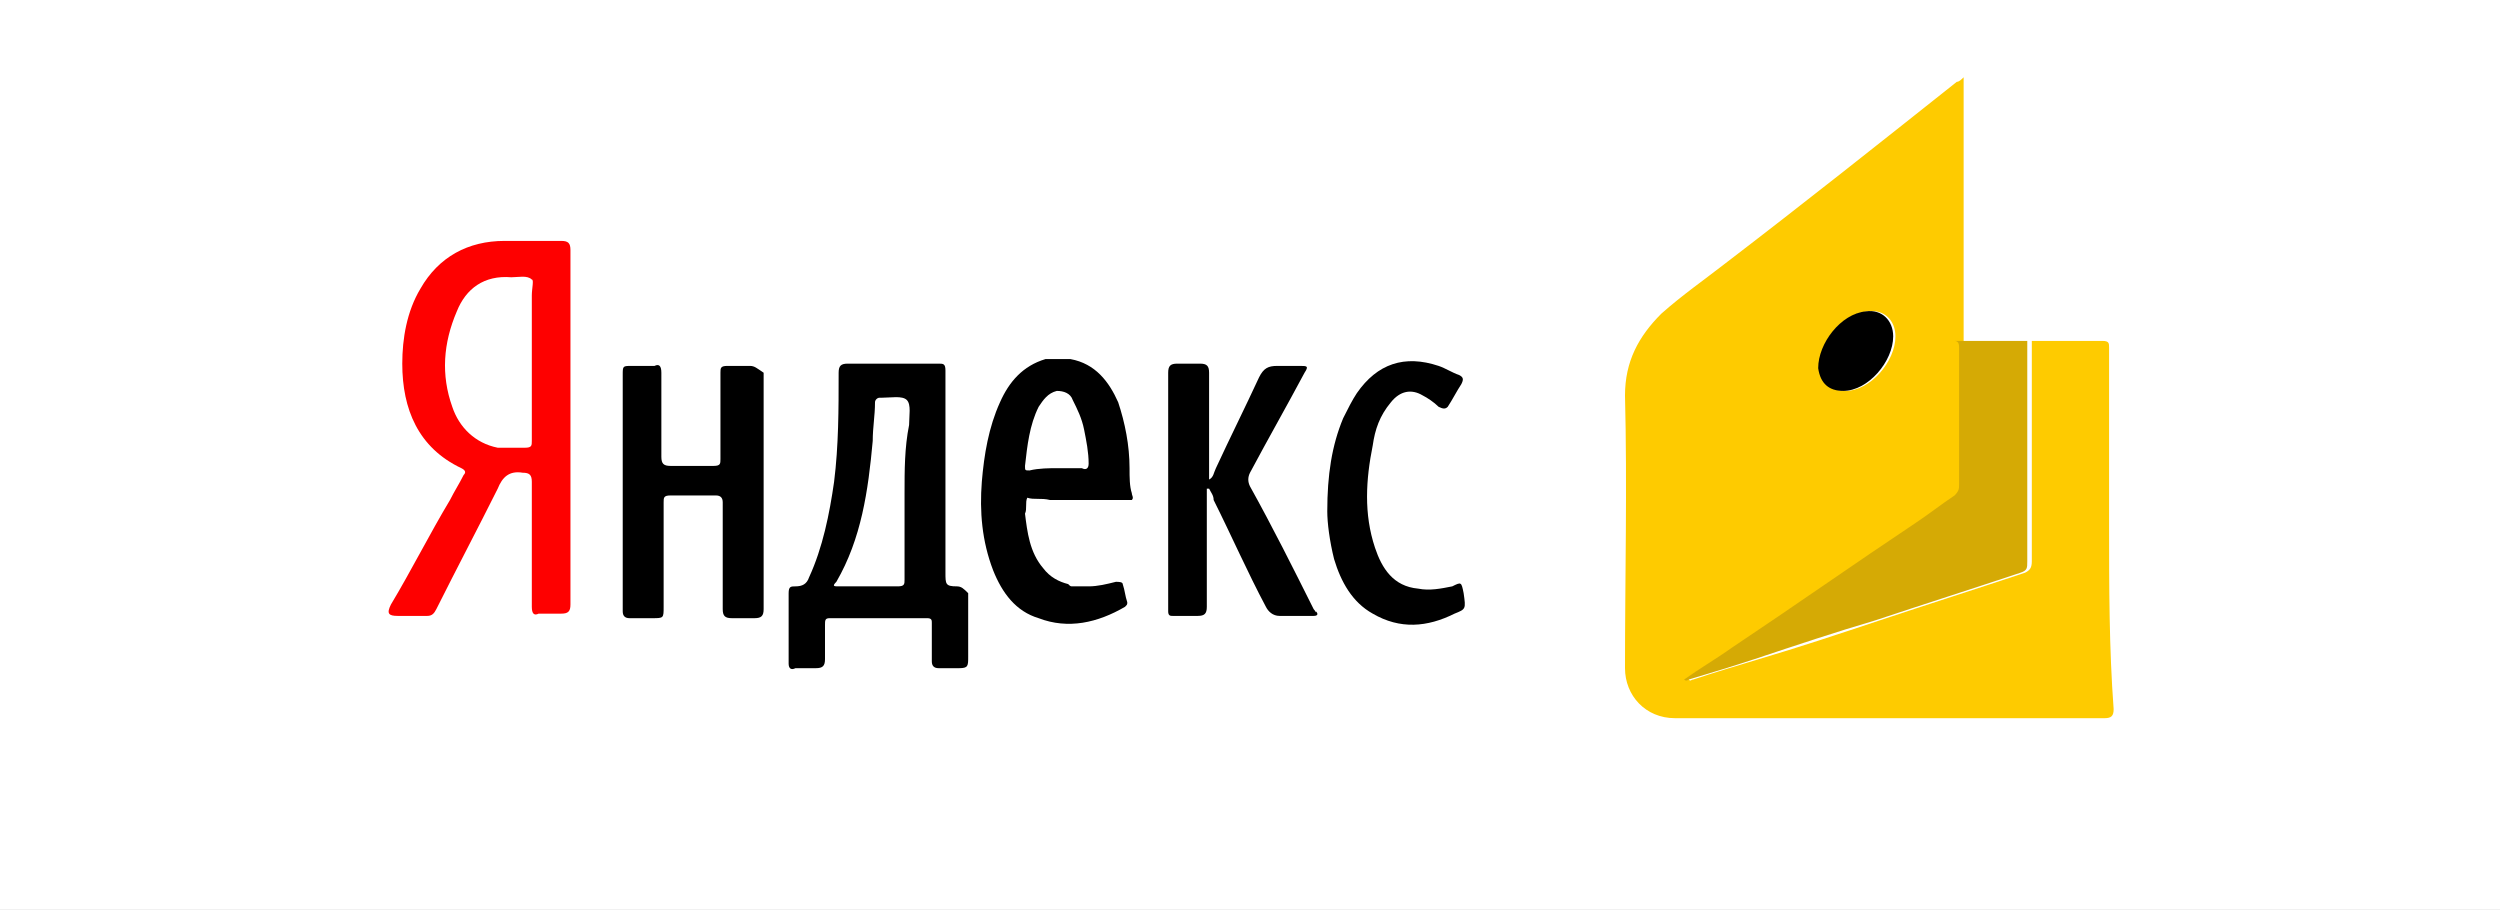
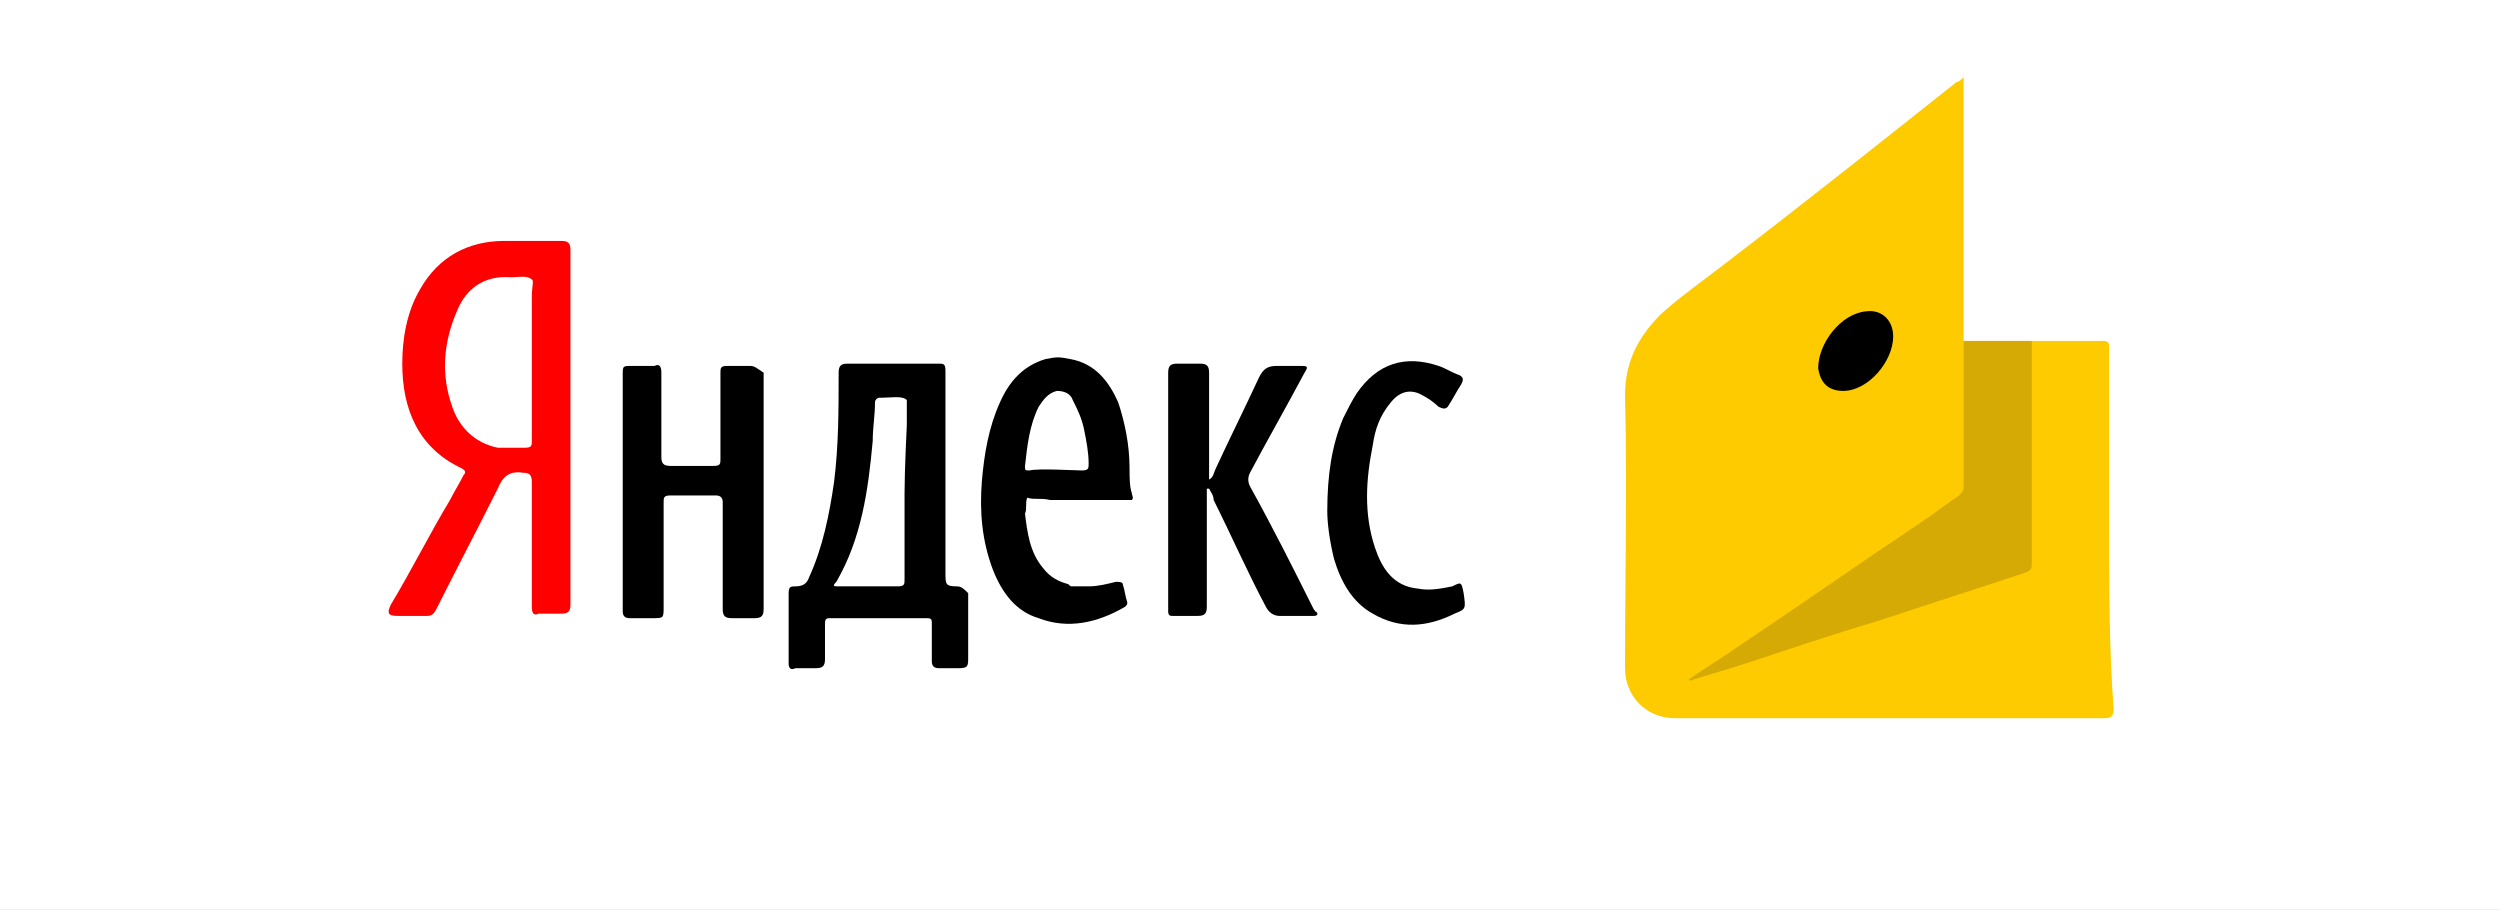
<svg xmlns="http://www.w3.org/2000/svg" version="1.1" id="Слой_1" x="0px" y="0px" width="110px" height="40px" viewBox="0 0 110 40" style="enable-background:new 0 0 110 40;" xml:space="preserve">
  <style type="text/css">
	.st0{fill:#FFFFFF;}
	.st1{fill:#FECB00;}
	.st2{fill:#D5AA05;}
- 	.st3{fill:none;}
- 	.st4{fill:#FE0000;}
+ 	.st3{fill:#FE0000;}
</style>
  <rect class="st0" width="110" height="40" />
  <g>
-     <path class="st1" d="M92.8,23.1c0-2.6,0-5.2,0-7.8c0-0.2,0-0.3-0.3-0.3c-1,0-2.1,0-3.1,0c0,3.2,0,6.4,0,9.7c0,0.3-0.1,0.4-0.3,0.5   c-2.1,0.7-4.3,1.4-6.4,2.1c-1.8,0.6-3.6,1.2-5.3,1.7c-1,0.3-2,0.6-2.9,0.9c-0.1,0-0.1,0.1-0.2,0c0.7-0.5,1.4-1,2.1-1.4   c2.7-1.8,5.4-3.7,8.1-5.5c0.6-0.4,1.1-0.8,1.7-1.2c0.2-0.1,0.2-0.3,0.2-0.5c0-2,0-4,0-6c0-0.1,0-0.3,0-0.4h0l0,0   c0-3.8,0-7.7,0-11.5c-0.1,0.1-0.2,0.2-0.3,0.2c-3.4,2.7-6.8,5.4-10.2,8c-0.9,0.7-1.9,1.4-2.8,2.2c-1,1-1.6,2.1-1.6,3.6   c0.1,4,0,8,0,12c0,1.2,0.9,2.2,2.2,2.2c6.3,0,12.6,0,18.9,0c0.3,0,0.4-0.1,0.4-0.4C92.8,28.5,92.8,25.8,92.8,23.1z M82.2,13.7   c0.7-0.1,1.2,0.4,1.2,1.1c0,1.1-1.1,2.4-2.2,2.4c-0.6,0-1.1-0.3-1.1-1C80,15.1,81,13.8,82.2,13.7z" />
-     <path class="st2" d="M86.2,15.3c0,2,0,4,0,6c0,0.2,0,0.3-0.2,0.5c-0.6,0.4-1.1,0.8-1.7,1.2c-2.7,1.8-5.4,3.7-8.1,5.5   c-0.7,0.5-1.4,0.9-2.1,1.4c0.1,0.1,0.2,0,0.2,0c1-0.3,2-0.6,2.9-0.9c1.8-0.6,3.6-1.2,5.3-1.7c2.1-0.7,4.3-1.4,6.4-2.1   c0.3-0.1,0.3-0.2,0.3-0.5c0-3.2,0-6.4,0-9.7c-0.1,0-0.2,0-0.4,0c-1,0-1.9,0-2.8,0h0C86.2,15,86.2,15.2,86.2,15.3z" />
+     <path class="st1" d="M92.8,23.1c0-2.6,0-5.2,0-7.8c0-0.2,0-0.3-0.3-0.3c-1,0-2.1,0-3.1,0l-3,0v-0.1l0,0c0-3.8,0-7.7,0-11.5   c-0.1,0.1-0.2,0.2-0.3,0.2c-3.4,2.7-6.8,5.4-10.2,8C75,12.3,74,13,73.1,13.8c-1,1-1.6,2.1-1.6,3.6c0.1,4,0,8,0,12   c0,1.2,0.9,2.2,2.2,2.2c6.3,0,12.6,0,18.9,0c0.3,0,0.4-0.1,0.4-0.4C92.8,28.5,92.8,25.8,92.8,23.1z" />
+     <path class="st2" d="M86.4,15.3c0,2,0,4,0,6c0,0.2,0,0.3-0.2,0.5c-0.6,0.4-1.1,0.8-1.7,1.2c-2.7,1.8-5.4,3.7-8.1,5.5   c-0.7,0.5-1.4,0.9-2.1,1.4c0.1,0.1,0.2,0,0.2,0c1-0.3,2-0.6,2.9-0.9c1.8-0.6,3.6-1.2,5.3-1.7c2.1-0.7,4.3-1.4,6.4-2.1   c0.3-0.1,0.3-0.2,0.3-0.5c0-3.2,0-6.4,0-9.7c-0.1,0-0.2,0-0.4,0c-1,0-1.7,0-2.6,0C86.4,15,86.4,15.2,86.4,15.3z" />
    <path d="M81.1,17.2c1.1,0,2.2-1.3,2.2-2.4c0-0.7-0.5-1.2-1.2-1.1C81,13.8,80,15.1,80,16.2C80.1,16.9,80.5,17.2,81.1,17.2z" />
  </g>
  <g>
-     <path class="st3" d="M39.7,17.6c-0.2-0.2-0.7-0.1-1.1-0.1c0,0,0,0-0.1,0c-0.1,0-0.2,0-0.2,0.2c0,0.6,0,1.1-0.1,1.7   c-0.1,2.2-0.5,4.3-1.6,6.2c-0.1,0.2,0,0.2,0.1,0.2c0.9,0,1.7,0,2.6,0c0.3,0,0.3-0.1,0.3-0.3c0-1.3,0-2.5,0-3.8c0-1,0-2,0-3.1   C39.8,18.3,39.9,17.8,39.7,17.6z" />
-     <path class="st3" d="M47.3,17.6c-0.2-0.3-0.4-0.4-0.7-0.4c-0.4,0-0.6,0.3-0.8,0.7c-0.4,0.8-0.5,1.7-0.6,2.6c0,0.2,0,0.2,0.2,0.2   c0.4-0.1,0.9-0.1,1.2-0.1c0.4,0,0.7,0,1.1,0c0.2,0,0.3-0.1,0.3-0.3c0-0.5-0.1-1-0.2-1.5C47.7,18.5,47.5,18,47.3,17.6z" />
-     <path class="st3" d="M22.4,12c-1.1,0-1.9,0.5-2.4,1.5c-0.6,1.4-0.6,2.8-0.2,4.2c0.3,1,1,1.6,2,1.8c0.4,0.1,0.8,0,1.2,0   c0.2,0,0.3-0.1,0.3-0.3c0-1.2,0-2.3,0-3.5c0-1,0-1.9,0-2.9c0-0.3,0.1-0.7-0.1-0.9C23.2,11.9,22.7,12.1,22.4,12z" />
-     <path d="M33,16.1c-0.3,0-0.7,0-1,0c-0.3,0-0.3,0.1-0.3,0.3c0,1.3,0,2.5,0,3.8c0,0.2,0,0.3-0.3,0.3c-0.6,0-1.3,0-1.9,0   c-0.3,0-0.4-0.1-0.4-0.4c0-1.2,0-2.5,0-3.7c0-0.3-0.1-0.4-0.3-0.3c-0.3,0-0.7,0-1,0c-0.4,0-0.4,0-0.4,0.4c0,3.1,0,6.2,0,9.3   c0,0.4,0,0.7,0,1.1c0,0.2,0.1,0.3,0.3,0.3c0.3,0,0.6,0,1,0c0.5,0,0.5,0,0.5-0.5c0-1.5,0-3.1,0-4.6c0-0.2,0-0.3,0.3-0.3   c0.7,0,1.3,0,2,0c0.2,0,0.3,0.1,0.3,0.3c0,1.6,0,3.1,0,4.7c0,0.3,0.1,0.4,0.4,0.4c0.3,0,0.7,0,1,0c0.3,0,0.4-0.1,0.4-0.4   c0-1.7,0-3.5,0-5.2c0-1.7,0-3.5,0-5.2C33.3,16.2,33.2,16.1,33,16.1z" />
-     <path d="M57.8,26.8C56.9,25,56,23.2,55,21.4c-0.1-0.2-0.1-0.4,0-0.6c0.8-1.5,1.6-2.9,2.4-4.4c0.2-0.3,0.1-0.3-0.2-0.3   c-0.3,0-0.7,0-1,0c-0.4,0-0.6,0.1-0.8,0.5c-0.6,1.3-1.3,2.7-1.9,4c-0.1,0.2-0.1,0.4-0.3,0.5c0-0.1,0-0.2,0-0.3c0-1.5,0-2.9,0-4.4   c0-0.3-0.1-0.4-0.4-0.4c-0.3,0-0.7,0-1,0c-0.3,0-0.4,0.1-0.4,0.4c0,3.4,0,6.9,0,10.3c0,0.1,0,0.1,0,0.2c0,0.2,0.1,0.2,0.2,0.2   c0.4,0,0.7,0,1.1,0c0.3,0,0.4-0.1,0.4-0.4c0-1.6,0-3.3,0-4.9c0-0.1,0-0.2,0-0.3c0,0,0,0,0.1,0c0.1,0.2,0.2,0.3,0.2,0.5   c0.8,1.6,1.5,3.2,2.3,4.7c0.1,0.2,0.3,0.4,0.6,0.4c0.5,0,1,0,1.5,0c0.2,0,0.2-0.1,0.1-0.2C57.9,27,57.9,26.9,57.8,26.8z" />
+     <path d="M33,16.1c-0.3,0-0.7,0-1,0s-0.3,0.1-0.3,0.3c0,1.3,0,2.5,0,3.8c0,0.2,0,0.3-0.3,0.3c-0.6,0-1.3,0-1.9,0   c-0.3,0-0.4-0.1-0.4-0.4c0-1.2,0-2.5,0-3.7c0-0.3-0.1-0.4-0.3-0.3c-0.3,0-0.7,0-1,0c-0.4,0-0.4,0-0.4,0.4c0,3.1,0,6.2,0,9.3   c0,0.4,0,0.7,0,1.1c0,0.2,0.1,0.3,0.3,0.3c0.3,0,0.6,0,1,0c0.5,0,0.5,0,0.5-0.5c0-1.5,0-3.1,0-4.6c0-0.2,0-0.3,0.3-0.3   c0.7,0,1.3,0,2,0c0.2,0,0.3,0.1,0.3,0.3c0,1.6,0,3.1,0,4.7c0,0.3,0.1,0.4,0.4,0.4s0.7,0,1,0s0.4-0.1,0.4-0.4c0-1.7,0-3.5,0-5.2   s0-3.5,0-5.2C33.3,16.2,33.2,16.1,33,16.1z" />
+     <path d="M57.8,26.8C56.9,25,56,23.2,55,21.4c-0.1-0.2-0.1-0.4,0-0.6c0.8-1.5,1.6-2.9,2.4-4.4c0.2-0.3,0.1-0.3-0.2-0.3s-0.7,0-1,0   c-0.4,0-0.6,0.1-0.8,0.5c-0.6,1.3-1.3,2.7-1.9,4c-0.1,0.2-0.1,0.4-0.3,0.5c0-0.1,0-0.2,0-0.3c0-1.5,0-2.9,0-4.4   c0-0.3-0.1-0.4-0.4-0.4c-0.3,0-0.7,0-1,0s-0.4,0.1-0.4,0.4c0,3.4,0,6.9,0,10.3c0,0.1,0,0.1,0,0.2c0,0.2,0.1,0.2,0.2,0.2   c0.4,0,0.7,0,1.1,0c0.3,0,0.4-0.1,0.4-0.4c0-1.6,0-3.3,0-4.9c0-0.1,0-0.2,0-0.3c0,0,0,0,0.1,0c0.1,0.2,0.2,0.3,0.2,0.5   c0.8,1.6,1.5,3.2,2.3,4.7c0.1,0.2,0.3,0.4,0.6,0.4c0.5,0,1,0,1.5,0c0.2,0,0.2-0.1,0.1-0.2C57.9,27,57.9,26.9,57.8,26.8z" />
    <path d="M64.4,26.1c-0.1-0.5-0.1-0.5-0.5-0.3c-0.5,0.1-1,0.2-1.5,0.1c-1.1-0.1-1.6-0.9-1.9-1.8c-0.5-1.5-0.4-3-0.1-4.5   c0.1-0.7,0.3-1.3,0.8-1.9c0.4-0.5,0.9-0.6,1.4-0.3c0.2,0.1,0.5,0.3,0.7,0.5c0.2,0.1,0.3,0.1,0.4,0c0.2-0.3,0.4-0.7,0.6-1   c0.1-0.2,0.1-0.3-0.1-0.4c-0.3-0.1-0.6-0.3-0.9-0.4c-1.5-0.5-2.7-0.1-3.6,1.2c-0.2,0.3-0.4,0.7-0.6,1.1c-0.5,1.2-0.7,2.5-0.7,4.1   c0,0.5,0.1,1.3,0.3,2.1c0.3,1,0.8,1.9,1.7,2.4c1.2,0.7,2.4,0.6,3.6,0C64.5,26.8,64.5,26.8,64.4,26.1z" />
-     <path class="st4" d="M25.1,11c0-0.3-0.1-0.4-0.4-0.4c-0.8,0-1.6,0-2.5,0c-1.6,0-2.9,0.7-3.7,2.1c-0.6,1-0.8,2.2-0.8,3.3   c0,2,0.7,3.7,2.6,4.6c0.2,0.1,0.2,0.2,0.1,0.3c-0.2,0.4-0.4,0.7-0.6,1.1c-0.9,1.5-1.7,3.1-2.6,4.6c-0.2,0.4-0.1,0.5,0.3,0.5   c0.4,0,0.9,0,1.3,0c0.2,0,0.3-0.1,0.4-0.3c0.9-1.8,1.8-3.5,2.7-5.3c0.2-0.5,0.5-0.8,1.1-0.7c0.3,0,0.4,0.1,0.4,0.4   c0,1.8,0,3.7,0,5.5c0,0.3,0.1,0.4,0.3,0.3c0.3,0,0.7,0,1,0c0.3,0,0.4-0.1,0.4-0.4c0-2.6,0-5.3,0-7.9C25.1,16.3,25.1,13.6,25.1,11z    M23.4,13c0,1,0,1.9,0,2.9c0,1.2,0,2.3,0,3.5c0,0.2,0,0.3-0.3,0.3c-0.4,0-0.8,0-1.2,0c-1-0.2-1.7-0.9-2-1.8   c-0.5-1.4-0.4-2.8,0.2-4.2c0.4-1,1.2-1.6,2.4-1.5c0.3,0,0.7-0.1,0.9,0.1C23.5,12.3,23.4,12.7,23.4,13z" />
-     <path d="M42.1,25.8c-0.5,0-0.5-0.1-0.5-0.6c0-1.5,0-2.9,0-4.4c0-1.5,0-3,0-4.5c0-0.3-0.1-0.3-0.3-0.3c-1.3,0-2.7,0-4,0   c-0.3,0-0.4,0.1-0.4,0.4c0,1.6,0,3.2-0.2,4.8c-0.2,1.4-0.5,2.9-1.1,4.2c-0.1,0.3-0.3,0.4-0.6,0.4c-0.2,0-0.3,0-0.3,0.3   c0,1,0,2.1,0,3.1c0,0.2,0.1,0.3,0.3,0.2c0.3,0,0.6,0,0.9,0c0.3,0,0.4-0.1,0.4-0.4c0-0.5,0-1,0-1.5c0-0.2,0-0.3,0.2-0.3   c1.4,0,2.8,0,4.3,0c0.2,0,0.2,0.1,0.2,0.2c0,0.6,0,1.1,0,1.7c0,0.2,0.1,0.3,0.3,0.3c0.3,0,0.6,0,0.9,0c0.4,0,0.4-0.1,0.4-0.5   c0-0.9,0-1.9,0-2.8C42.4,25.9,42.3,25.8,42.1,25.8z M39.8,21.7c0,1.3,0,2.5,0,3.8c0,0.2,0,0.3-0.3,0.3c-0.9,0-1.7,0-2.6,0   c-0.2,0-0.3,0-0.1-0.2c1.1-1.9,1.4-4,1.6-6.2c0-0.6,0.1-1.1,0.1-1.7c0-0.1,0.1-0.2,0.2-0.2c0,0,0,0,0.1,0c0.4,0,0.9-0.1,1.1,0.1   c0.2,0.2,0.1,0.7,0.1,1.1C39.8,19.7,39.8,20.7,39.8,21.7z" />
-     <path d="M49.7,20.6c0-1-0.2-2-0.5-2.9c-0.4-0.9-1-1.7-2.1-1.9c-0.3,0-0.5,0-0.8,0c-0.1,0-0.2,0-0.3,0c-1,0.3-1.6,1-2,1.9   c-0.5,1.1-0.7,2.3-0.8,3.5c-0.1,1.3,0,2.6,0.5,3.9c0.4,1,1,1.8,2,2.1c1.3,0.5,2.6,0.2,3.8-0.5c0.1-0.1,0.1-0.1,0.1-0.2   c-0.1-0.3-0.1-0.5-0.2-0.8c0-0.1-0.2-0.1-0.3-0.1c-0.4,0.1-0.8,0.2-1.2,0.2c-0.2,0-0.5,0-0.7,0c-0.1,0-0.1,0-0.2-0.1   c-0.4-0.1-0.8-0.3-1.1-0.7c-0.6-0.7-0.7-1.6-0.8-2.4c0.1-0.2,0-0.5,0.1-0.7c0.3,0.1,0.6,0,1,0.1c1.2,0,2.4,0,3.6,0   c0.1-0.1,0-0.2,0-0.3C49.7,21.4,49.7,21,49.7,20.6z M47.6,20.6c-0.3,0-0.6,0-1.1,0c-0.3,0-0.8,0-1.2,0.1c-0.2,0-0.2,0-0.2-0.2   c0.1-0.9,0.2-1.8,0.6-2.6c0.2-0.3,0.4-0.6,0.8-0.7c0.3,0,0.6,0.1,0.7,0.4c0.2,0.4,0.4,0.8,0.5,1.3c0.1,0.5,0.2,1,0.2,1.5   C47.9,20.6,47.8,20.7,47.6,20.6z" />
+     <path class="st3" d="M25.1,11c0-0.3-0.1-0.4-0.4-0.4c-0.8,0-1.6,0-2.5,0c-1.6,0-2.9,0.7-3.7,2.1c-0.6,1-0.8,2.2-0.8,3.3   c0,2,0.7,3.7,2.6,4.6c0.2,0.1,0.2,0.2,0.1,0.3c-0.2,0.4-0.4,0.7-0.6,1.1c-0.9,1.5-1.7,3.1-2.6,4.6c-0.2,0.4-0.1,0.5,0.3,0.5   s0.9,0,1.3,0c0.2,0,0.3-0.1,0.4-0.3c0.9-1.8,1.8-3.5,2.7-5.3c0.2-0.5,0.5-0.8,1.1-0.7c0.3,0,0.4,0.1,0.4,0.4c0,1.8,0,3.7,0,5.5   c0,0.3,0.1,0.4,0.3,0.3c0.3,0,0.7,0,1,0s0.4-0.1,0.4-0.4c0-2.6,0-5.3,0-7.9C25.1,16.3,25.1,13.6,25.1,11z M23.4,13c0,1,0,1.9,0,2.9   c0,1.2,0,2.3,0,3.5c0,0.2,0,0.3-0.3,0.3c-0.4,0-0.8,0-1.2,0c-1-0.2-1.7-0.9-2-1.8c-0.5-1.4-0.4-2.8,0.2-4.2c0.4-1,1.2-1.6,2.4-1.5   c0.3,0,0.7-0.1,0.9,0.1C23.5,12.3,23.4,12.7,23.4,13z" />
+     <path d="M42.1,25.8c-0.5,0-0.5-0.1-0.5-0.6c0-1.5,0-2.9,0-4.4s0-3,0-4.5c0-0.3-0.1-0.3-0.3-0.3c-1.3,0-2.7,0-4,0   c-0.3,0-0.4,0.1-0.4,0.4c0,1.6,0,3.2-0.2,4.8c-0.2,1.4-0.5,2.9-1.1,4.2c-0.1,0.3-0.3,0.4-0.6,0.4c-0.2,0-0.3,0-0.3,0.3   c0,1,0,2.1,0,3.1c0,0.2,0.1,0.3,0.3,0.2c0.3,0,0.6,0,0.9,0c0.3,0,0.4-0.1,0.4-0.4c0-0.5,0-1,0-1.5c0-0.2,0-0.3,0.2-0.3   c1.4,0,2.8,0,4.3,0c0.2,0,0.2,0.1,0.2,0.2c0,0.6,0,1.1,0,1.7c0,0.2,0.1,0.3,0.3,0.3c0.3,0,0.6,0,0.9,0c0.4,0,0.4-0.1,0.4-0.5   c0-0.9,0-1.9,0-2.8C42.4,25.9,42.3,25.8,42.1,25.8z M39.8,21.7c0,1.3,0,2.5,0,3.8c0,0.2,0,0.3-0.3,0.3c-0.9,0-1.7,0-2.6,0   c-0.2,0-0.3,0-0.1-0.2c1.1-1.9,1.4-4,1.6-6.2c0-0.6,0.1-1.1,0.1-1.7c0-0.1,0.1-0.2,0.2-0.2c0,0,0,0,0.1,0c0.4,0,0.9-0.1,1.1,0.1   c0,0,0,0.7,0,1.1C39.9,18.7,39.8,20.7,39.8,21.7z" />
+     <path d="M49.7,20.6c0-1-0.2-2-0.5-2.9c-0.4-0.9-1-1.7-2.1-1.9c-0.5-0.1-0.6-0.1-1.1,0c-1,0.3-1.6,1-2,1.9c-0.5,1.1-0.7,2.3-0.8,3.5   c-0.1,1.3,0,2.6,0.5,3.9c0.4,1,1,1.8,2,2.1c1.3,0.5,2.6,0.2,3.8-0.5c0.1-0.1,0.1-0.1,0.1-0.2c-0.1-0.3-0.1-0.5-0.2-0.8   c0-0.1-0.2-0.1-0.3-0.1c-0.4,0.1-0.8,0.2-1.2,0.2c-0.2,0-0.5,0-0.7,0c-0.1,0-0.1,0-0.2-0.1c-0.4-0.1-0.8-0.3-1.1-0.7   c-0.6-0.7-0.7-1.6-0.8-2.4c0.1-0.2,0-0.5,0.1-0.7c0.3,0.1,0.6,0,1,0.1c1.2,0,2.4,0,3.6,0c0.1-0.1,0-0.2,0-0.3   C49.7,21.4,49.7,21,49.7,20.6z M47.6,20.7c-0.3,0-1.9-0.1-2.3,0c-0.2,0-0.2,0-0.2-0.2c0.1-0.9,0.2-1.8,0.6-2.6   c0.2-0.3,0.4-0.6,0.8-0.7c0.3,0,0.6,0.1,0.7,0.4c0.2,0.4,0.4,0.8,0.5,1.3s0.2,1,0.2,1.5C47.9,20.6,47.9,20.7,47.6,20.7z" />
  </g>
</svg>
